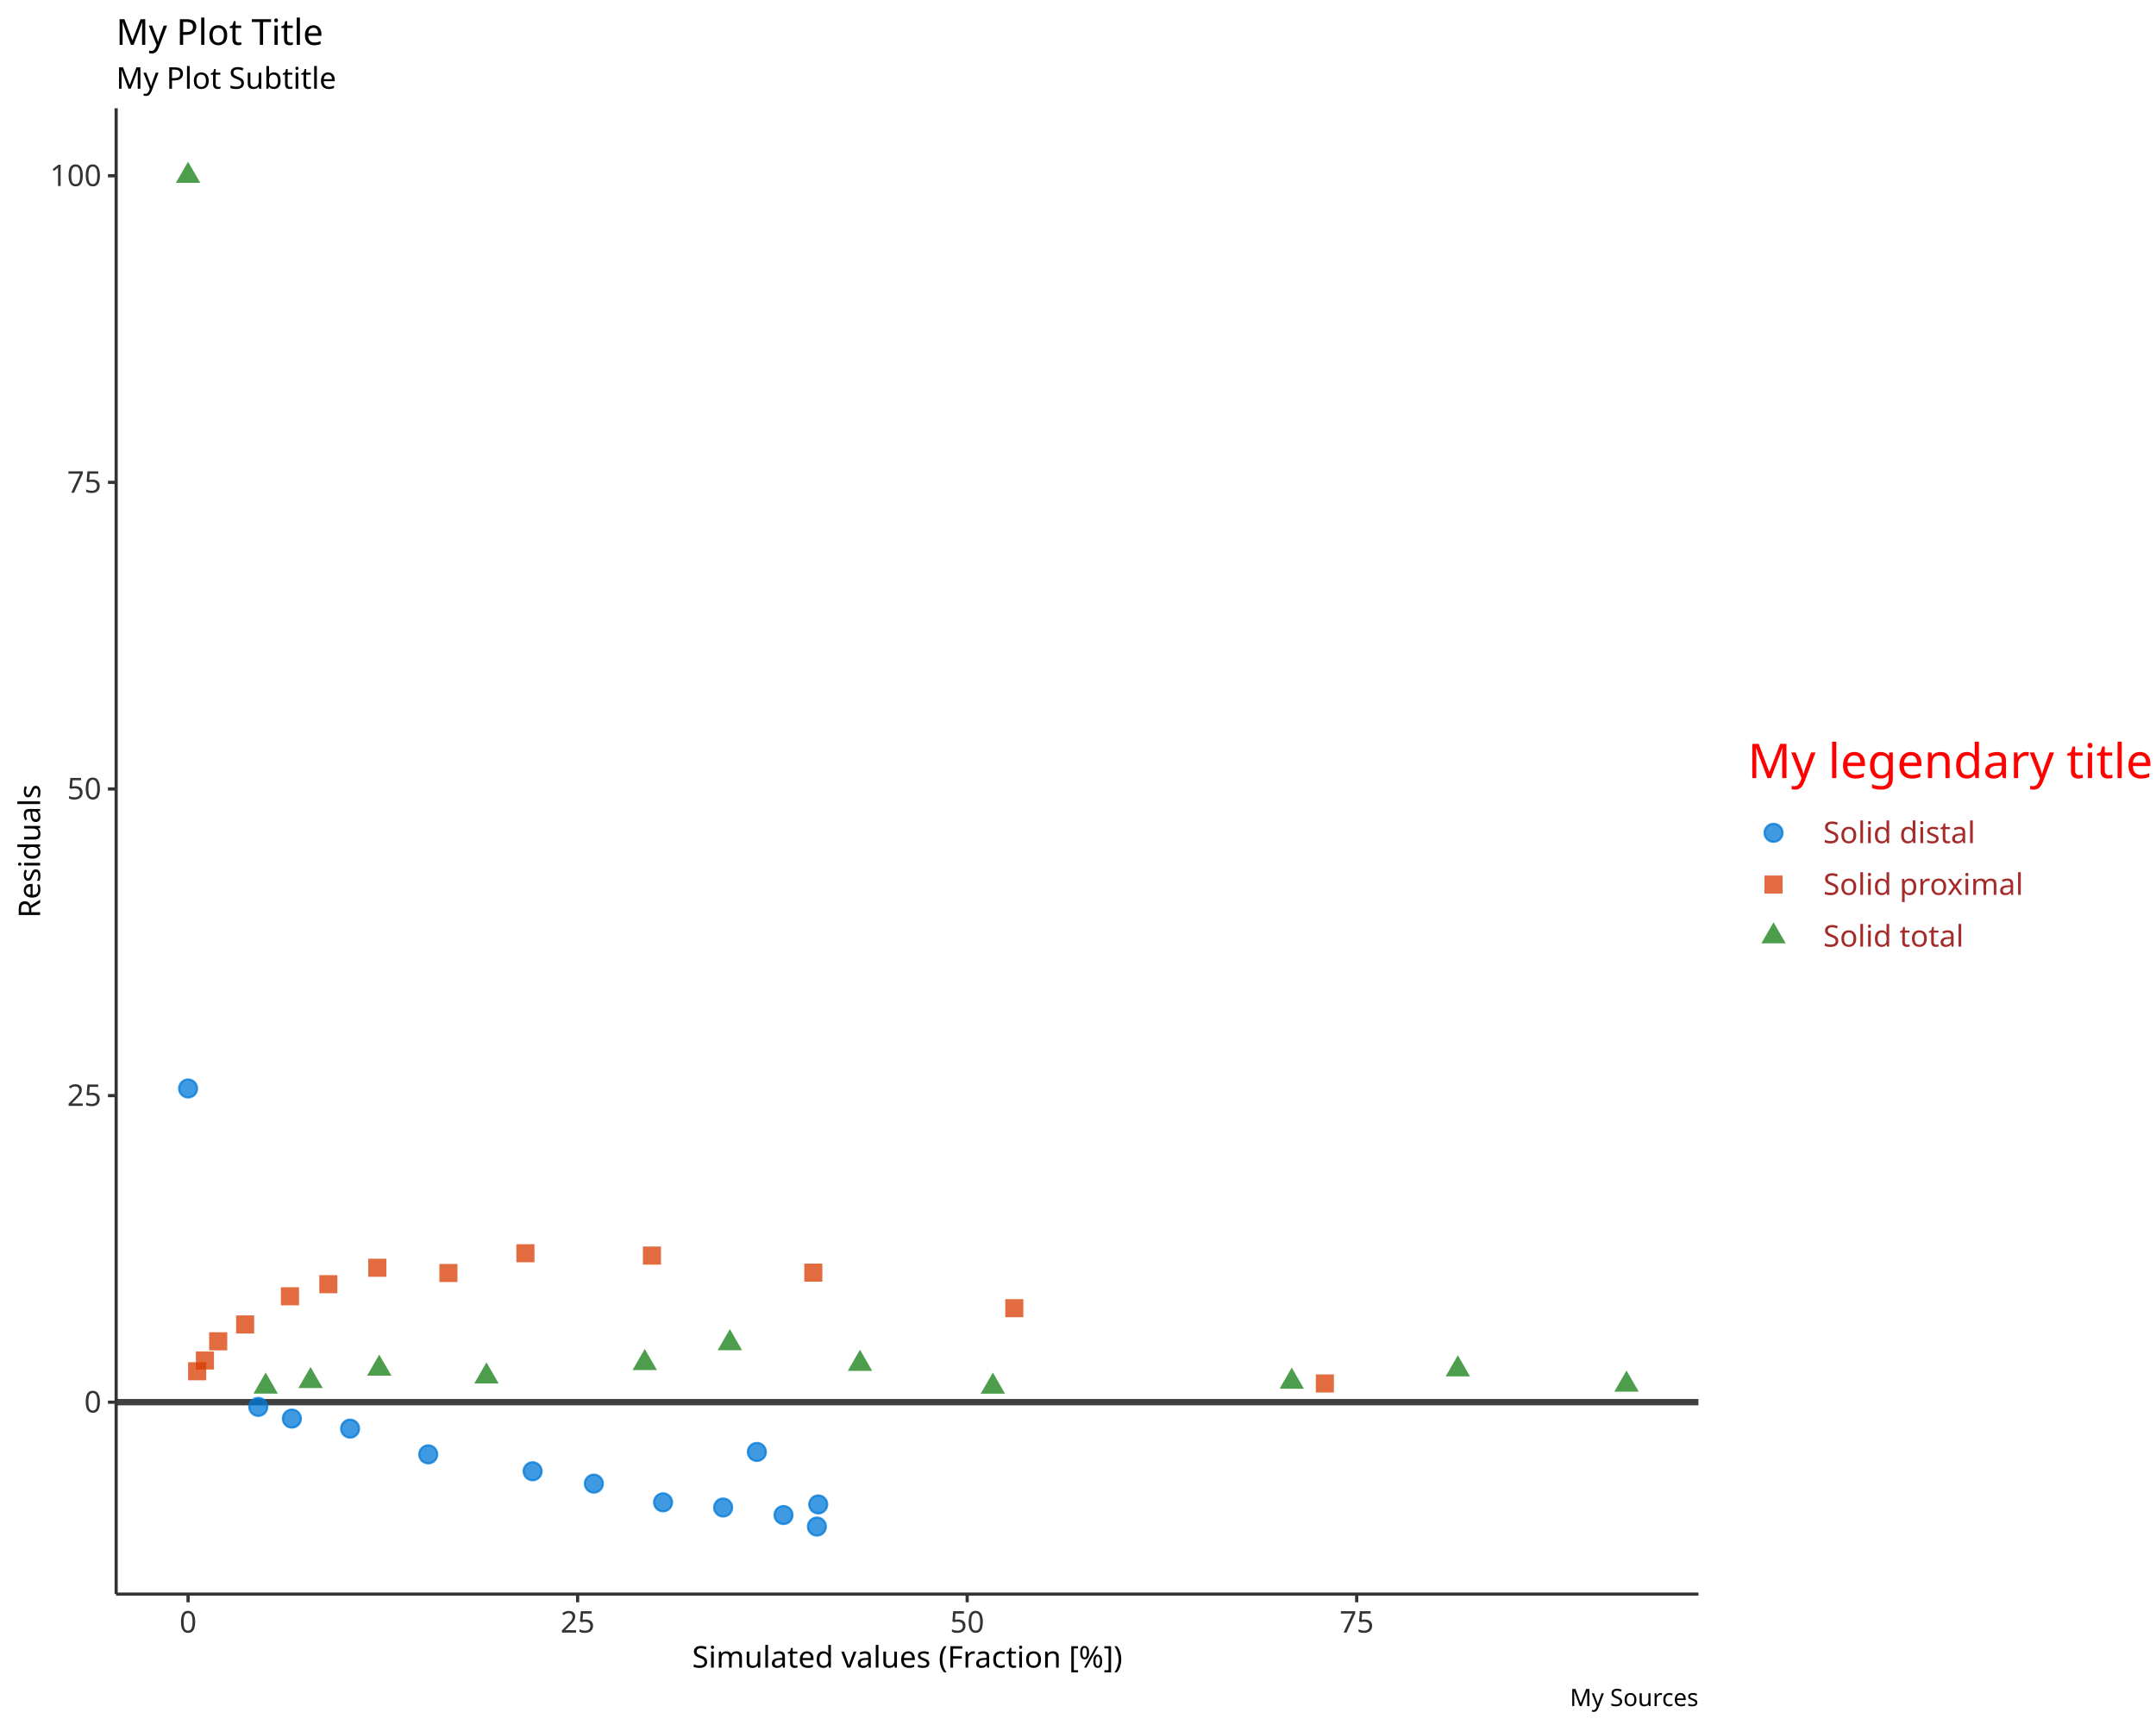
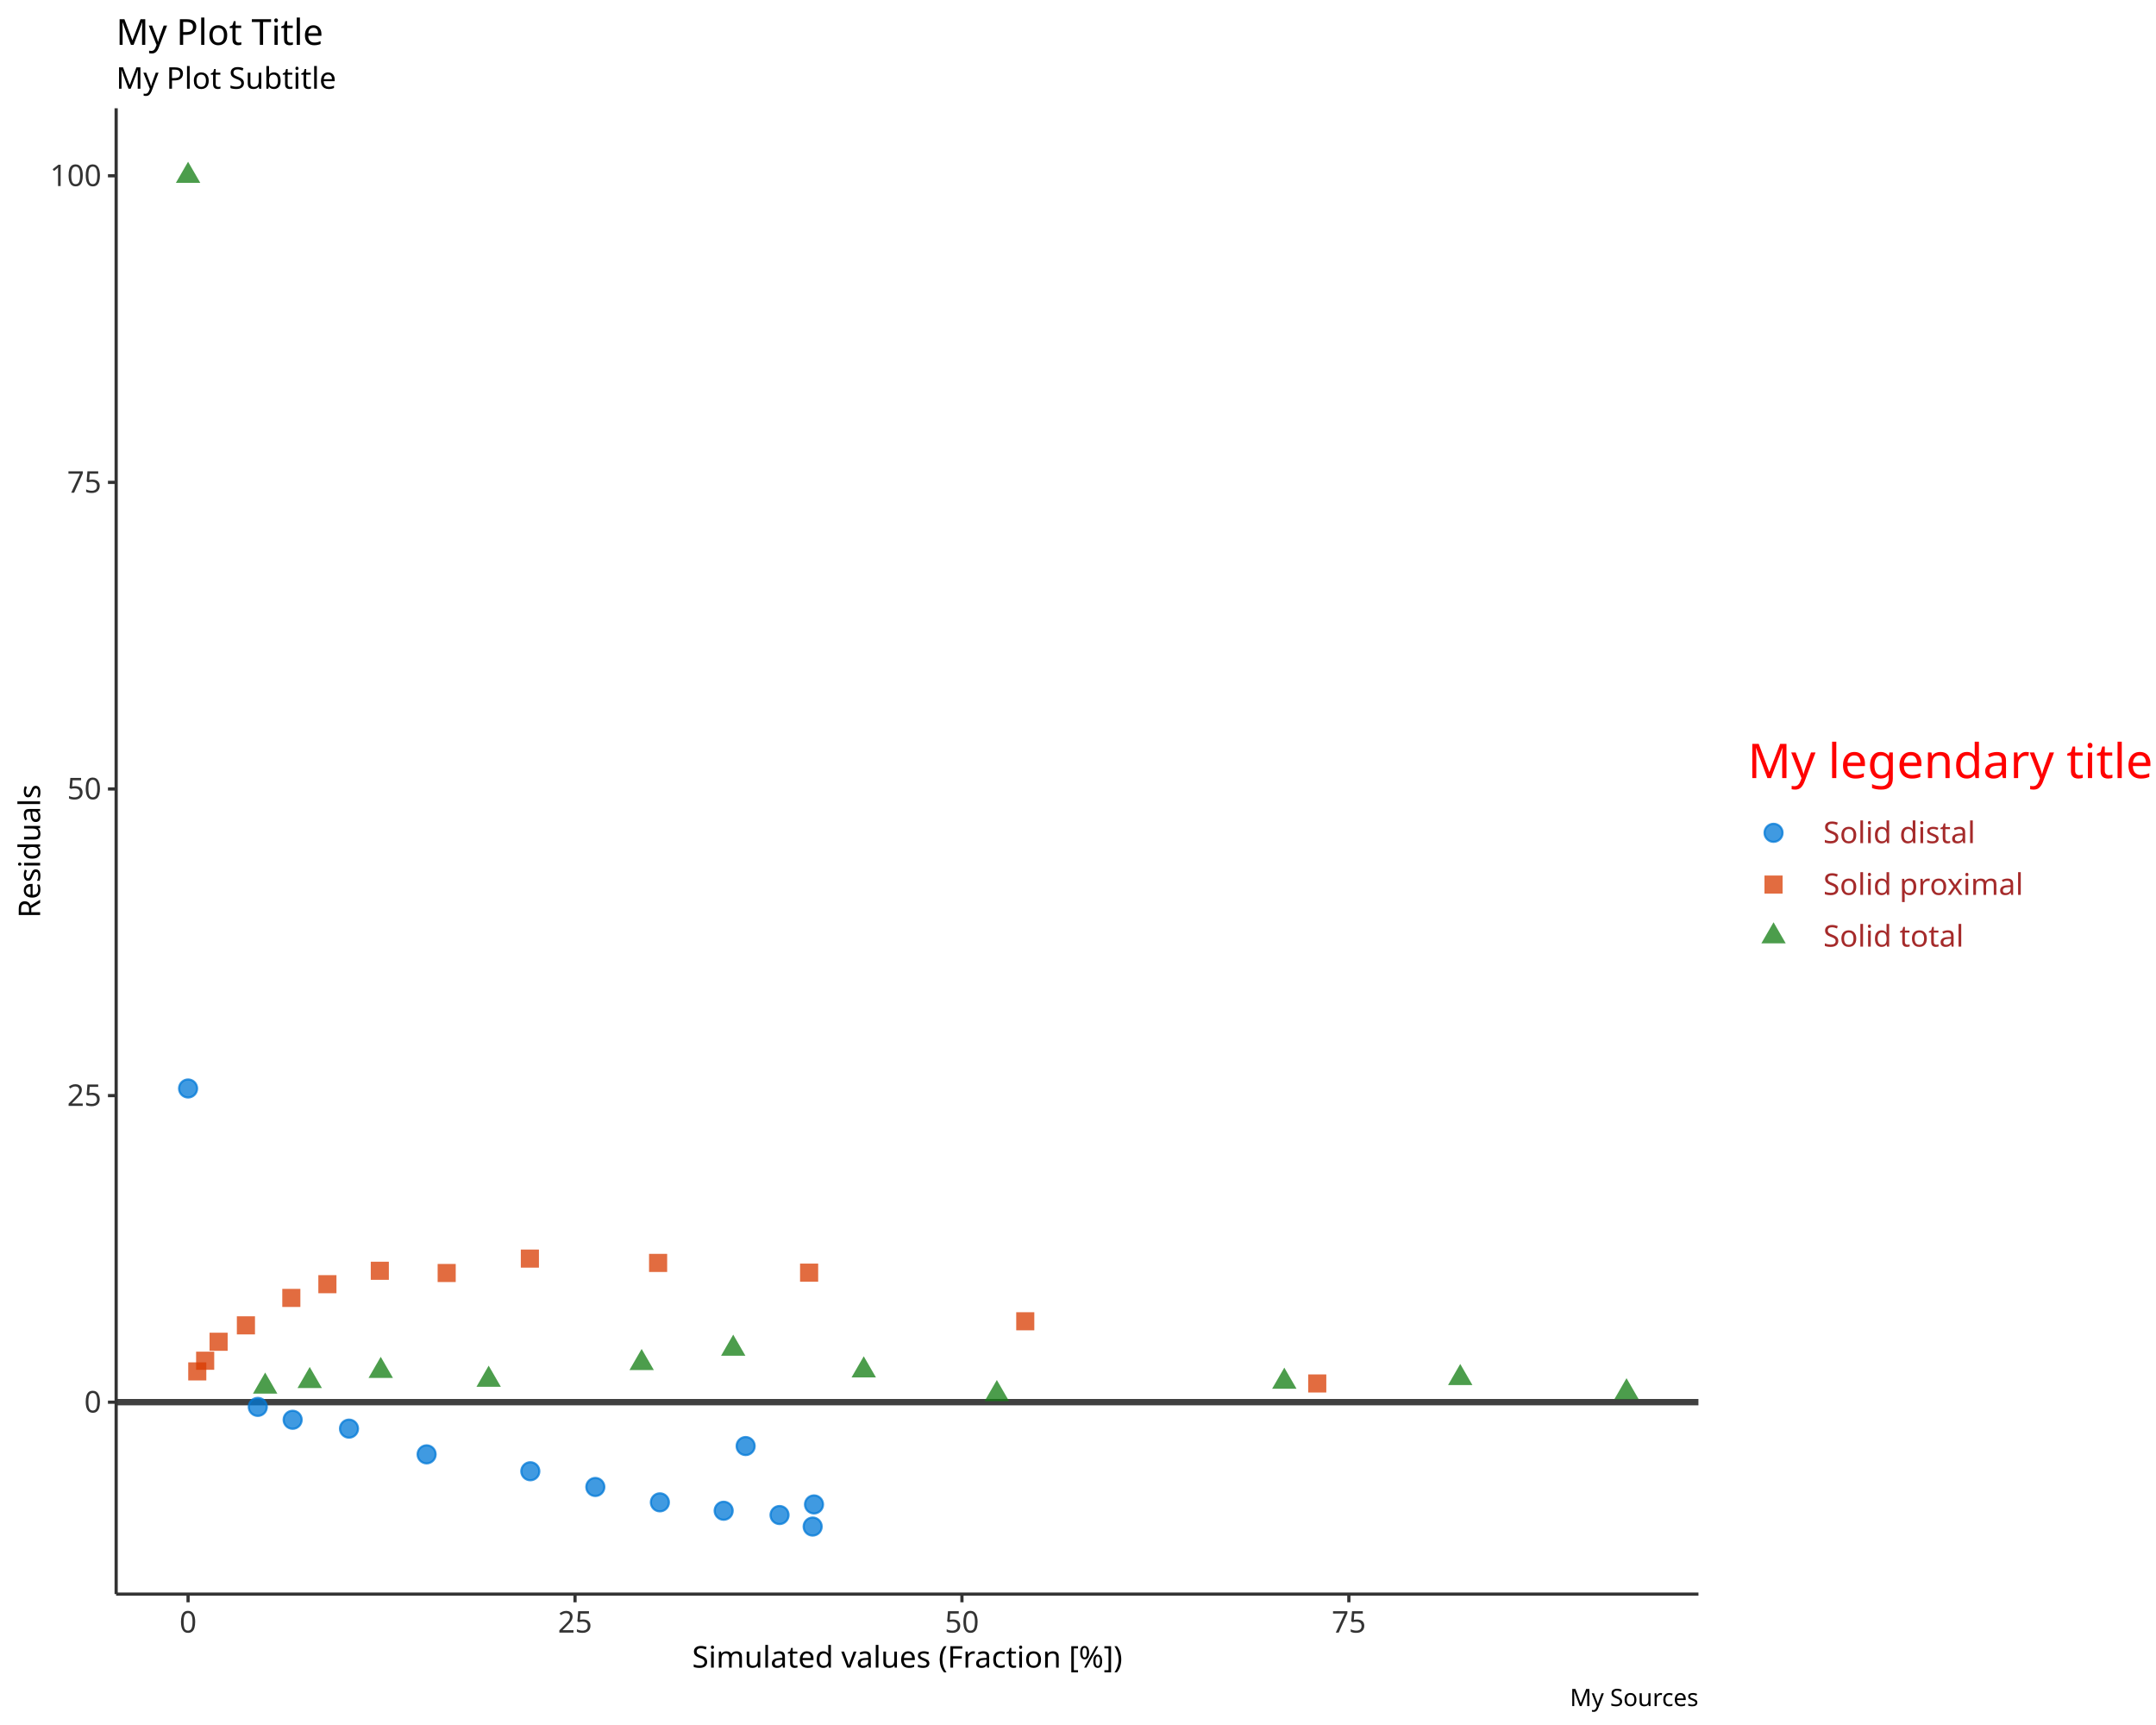
<svg xmlns="http://www.w3.org/2000/svg" class="svglite" data-engine-version="2.0" width="720.00pt" height="576.00pt" viewBox="0 0 720.00 576.00">
  <defs>
    <style type="text/css">
    .svglite line, .svglite polyline, .svglite polygon, .svglite path, .svglite rect, .svglite circle {
      fill: none;
      stroke: #000000;
      stroke-linecap: round;
      stroke-linejoin: round;
      stroke-miterlimit: 10.00;
    }
  </style>
  </defs>
  <rect width="100%" height="100%" style="stroke: none; fill: #FFFFFF;" />
  <defs>
    <clipPath id="cpMC4wMHw3MjAuMDB8MC4wMHw1NzYuMDA=">
      <rect x="0.00" y="0.00" width="720.00" height="576.00" />
    </clipPath>
  </defs>
  <g clip-path="url(#cpMC4wMHw3MjAuMDB8MC4wMHw1NzYuMDA=)">
    <rect x="0.00" y="0.00" width="720.00" height="576.00" style="stroke-width: 1.07; stroke: none; fill: #FFFFFF;" />
  </g>
  <defs>
    <clipPath id="cpMzguNzl8NTY3LjIwfDM2LjE1fDUzMi4yOQ==">
      <rect x="38.79" y="36.15" width="528.40" height="496.14" />
    </clipPath>
  </defs>
  <g clip-path="url(#cpMzguNzl8NTY3LjIwfDM2LjE1fDUzMi4yOQ==)">
    <rect x="38.79" y="36.15" width="528.40" height="496.14" style="stroke-width: 1.07; stroke: none; fill: #FFFFFF;" />
    <polyline points="38.79,519.39 567.20,519.39 " style="stroke-width: 0.53; stroke: #FFFFFF; stroke-linecap: butt;" />
    <polyline points="38.79,417.02 567.20,417.02 " style="stroke-width: 0.53; stroke: #FFFFFF; stroke-linecap: butt;" />
    <polyline points="38.79,314.64 567.20,314.64 " style="stroke-width: 0.53; stroke: #FFFFFF; stroke-linecap: butt;" />
    <polyline points="38.79,212.26 567.20,212.26 " style="stroke-width: 0.53; stroke: #FFFFFF; stroke-linecap: butt;" />
    <polyline points="38.79,109.89 567.20,109.89 " style="stroke-width: 0.53; stroke: #FFFFFF; stroke-linecap: butt;" />
-     <polyline points="127.86,532.29 127.86,36.15 " style="stroke-width: 0.53; stroke: #FFFFFF; stroke-linecap: butt;" />
-     <polyline points="257.94,532.29 257.94,36.15 " style="stroke-width: 0.53; stroke: #FFFFFF; stroke-linecap: butt;" />
-     <polyline points="388.03,532.29 388.03,36.15 " style="stroke-width: 0.53; stroke: #FFFFFF; stroke-linecap: butt;" />
-     <polyline points="518.12,532.29 518.12,36.15 " style="stroke-width: 0.53; stroke: #FFFFFF; stroke-linecap: butt;" />
+     <polyline points="127.42,532.29 127.42,36.15 " style="stroke-width: 0.53; stroke: #FFFFFF; stroke-linecap: butt;" />
+     <polyline points="256.63,532.29 256.63,36.15 " style="stroke-width: 0.53; stroke: #FFFFFF; stroke-linecap: butt;" />
+     <polyline points="385.85,532.29 385.85,36.15 " style="stroke-width: 0.53; stroke: #FFFFFF; stroke-linecap: butt;" />
+     <polyline points="515.06,532.29 515.06,36.15 " style="stroke-width: 0.53; stroke: #FFFFFF; stroke-linecap: butt;" />
  </g>
  <g clip-path="url(#cpMC4wMHw3MjAuMDB8MC4wMHw1NzYuMDA=)">
</g>
  <g clip-path="url(#cpMzguNzl8NTY3LjIwfDM2LjE1fDUzMi4yOQ==)">
</g>
  <g clip-path="url(#cpMC4wMHw3MjAuMDB8MC4wMHw1NzYuMDA=)">
</g>
  <g clip-path="url(#cpMzguNzl8NTY3LjIwfDM2LjE1fDUzMi4yOQ==)">
</g>
  <g clip-path="url(#cpMC4wMHw3MjAuMDB8MC4wMHw1NzYuMDA=)">
</g>
  <g clip-path="url(#cpMzguNzl8NTY3LjIwfDM2LjE1fDUzMi4yOQ==)">
</g>
  <g clip-path="url(#cpMC4wMHw3MjAuMDB8MC4wMHw1NzYuMDA=)">
</g>
  <g clip-path="url(#cpMzguNzl8NTY3LjIwfDM2LjE1fDUzMi4yOQ==)">
</g>
  <g clip-path="url(#cpMC4wMHw3MjAuMDB8MC4wMHw1NzYuMDA=)">
</g>
  <g clip-path="url(#cpMzguNzl8NTY3LjIwfDM2LjE1fDUzMi4yOQ==)">
</g>
  <g clip-path="url(#cpMC4wMHw3MjAuMDB8MC4wMHw1NzYuMDA=)">
</g>
  <g clip-path="url(#cpMzguNzl8NTY3LjIwfDM2LjE1fDUzMi4yOQ==)">
</g>
  <g clip-path="url(#cpMC4wMHw3MjAuMDB8MC4wMHw1NzYuMDA=)">
</g>
  <g clip-path="url(#cpMzguNzl8NTY3LjIwfDM2LjE1fDUzMi4yOQ==)">
</g>
  <g clip-path="url(#cpMC4wMHw3MjAuMDB8MC4wMHw1NzYuMDA=)">
</g>
  <g clip-path="url(#cpMzguNzl8NTY3LjIwfDM2LjE1fDUzMi4yOQ==)">
</g>
  <g clip-path="url(#cpMC4wMHw3MjAuMDB8MC4wMHw1NzYuMDA=)">
</g>
  <g clip-path="url(#cpMzguNzl8NTY3LjIwfDM2LjE1fDUzMi4yOQ==)">
</g>
  <g clip-path="url(#cpMC4wMHw3MjAuMDB8MC4wMHw1NzYuMDA=)">
</g>
  <g clip-path="url(#cpMzguNzl8NTY3LjIwfDM2LjE1fDUzMi4yOQ==)">
</g>
  <g clip-path="url(#cpMC4wMHw3MjAuMDB8MC4wMHw1NzYuMDA=)">
</g>
  <g clip-path="url(#cpMzguNzl8NTY3LjIwfDM2LjE1fDUzMi4yOQ==)">
</g>
  <g clip-path="url(#cpMC4wMHw3MjAuMDB8MC4wMHw1NzYuMDA=)">
</g>
  <g clip-path="url(#cpMzguNzl8NTY3LjIwfDM2LjE1fDUzMi4yOQ==)">
</g>
  <g clip-path="url(#cpMC4wMHw3MjAuMDB8MC4wMHw1NzYuMDA=)">
</g>
  <g clip-path="url(#cpMzguNzl8NTY3LjIwfDM2LjE1fDUzMi4yOQ==)">
</g>
  <g clip-path="url(#cpMC4wMHw3MjAuMDB8MC4wMHw1NzYuMDA=)">
</g>
  <g clip-path="url(#cpMzguNzl8NTY3LjIwfDM2LjE1fDUzMi4yOQ==)">
</g>
  <g clip-path="url(#cpMC4wMHw3MjAuMDB8MC4wMHw1NzYuMDA=)">
</g>
  <g clip-path="url(#cpMzguNzl8NTY3LjIwfDM2LjE1fDUzMi4yOQ==)">
</g>
  <g clip-path="url(#cpMC4wMHw3MjAuMDB8MC4wMHw1NzYuMDA=)">
</g>
  <g clip-path="url(#cpMzguNzl8NTY3LjIwfDM2LjE1fDUzMi4yOQ==)">
    <line x1="38.79" y1="468.21" x2="567.20" y2="468.21" style="stroke-width: 2.13; stroke: #000000; stroke-opacity: 0.75; stroke-linecap: butt;" />
    <circle cx="62.81" cy="363.46" r="3.02" style="stroke-width: 0.71; stroke: #0078D7; stroke-opacity: 0.75; fill: #0078D7; fill-opacity: 0.75;" />
-     <circle cx="252.76" cy="484.82" r="3.02" style="stroke-width: 0.71; stroke: #0078D7; stroke-opacity: 0.75; fill: #0078D7; fill-opacity: 0.75;" />
-     <circle cx="273.25" cy="502.35" r="3.02" style="stroke-width: 0.71; stroke: #0078D7; stroke-opacity: 0.75; fill: #0078D7; fill-opacity: 0.75;" />
-     <circle cx="272.80" cy="509.74" r="3.02" style="stroke-width: 0.71; stroke: #0078D7; stroke-opacity: 0.75; fill: #0078D7; fill-opacity: 0.75;" />
-     <circle cx="261.66" cy="505.89" r="3.02" style="stroke-width: 0.71; stroke: #0078D7; stroke-opacity: 0.75; fill: #0078D7; fill-opacity: 0.75;" />
-     <circle cx="241.50" cy="503.38" r="3.02" style="stroke-width: 0.71; stroke: #0078D7; stroke-opacity: 0.75; fill: #0078D7; fill-opacity: 0.75;" />
-     <circle cx="221.43" cy="501.65" r="3.02" style="stroke-width: 0.71; stroke: #0078D7; stroke-opacity: 0.75; fill: #0078D7; fill-opacity: 0.75;" />
-     <circle cx="198.32" cy="495.40" r="3.02" style="stroke-width: 0.71; stroke: #0078D7; stroke-opacity: 0.75; fill: #0078D7; fill-opacity: 0.75;" />
-     <circle cx="177.87" cy="491.27" r="3.02" style="stroke-width: 0.71; stroke: #0078D7; stroke-opacity: 0.75; fill: #0078D7; fill-opacity: 0.75;" />
-     <circle cx="143.01" cy="485.63" r="3.02" style="stroke-width: 0.71; stroke: #0078D7; stroke-opacity: 0.75; fill: #0078D7; fill-opacity: 0.75;" />
-     <circle cx="116.91" cy="477.04" r="3.02" style="stroke-width: 0.71; stroke: #0078D7; stroke-opacity: 0.75; fill: #0078D7; fill-opacity: 0.75;" />
-     <circle cx="97.47" cy="473.69" r="3.02" style="stroke-width: 0.71; stroke: #0078D7; stroke-opacity: 0.75; fill: #0078D7; fill-opacity: 0.75;" />
-     <circle cx="86.25" cy="469.78" r="3.02" style="stroke-width: 0.71; stroke: #0078D7; stroke-opacity: 0.75; fill: #0078D7; fill-opacity: 0.75;" />
-     <polygon points="439.42,464.98 445.46,464.98 445.46,458.94 439.42,458.94 " style="stroke-width: 0.71; stroke: none; fill: #D83B01; fill-opacity: 0.75;" />
-     <polygon points="335.71,439.84 341.75,439.84 341.75,433.80 335.71,433.80 " style="stroke-width: 0.71; stroke: none; fill: #D83B01; fill-opacity: 0.75;" />
-     <polygon points="268.59,427.97 274.63,427.97 274.63,421.93 268.59,421.93 " style="stroke-width: 0.71; stroke: none; fill: #D83B01; fill-opacity: 0.75;" />
-     <polygon points="214.70,422.28 220.74,422.28 220.74,416.23 214.70,416.23 " style="stroke-width: 0.71; stroke: none; fill: #D83B01; fill-opacity: 0.75;" />
-     <polygon points="172.44,421.49 178.48,421.49 178.48,415.45 172.44,415.45 " style="stroke-width: 0.71; stroke: none; fill: #D83B01; fill-opacity: 0.75;" />
-     <polygon points="146.73,428.09 152.77,428.09 152.77,422.05 146.73,422.05 " style="stroke-width: 0.71; stroke: none; fill: #D83B01; fill-opacity: 0.75;" />
-     <polygon points="122.98,426.34 129.02,426.34 129.02,420.30 122.98,420.30 " style="stroke-width: 0.71; stroke: none; fill: #D83B01; fill-opacity: 0.75;" />
-     <polygon points="106.63,431.83 112.67,431.83 112.67,425.79 106.63,425.79 " style="stroke-width: 0.71; stroke: none; fill: #D83B01; fill-opacity: 0.75;" />
-     <polygon points="93.81,435.87 99.86,435.87 99.86,429.83 93.81,429.83 " style="stroke-width: 0.71; stroke: none; fill: #D83B01; fill-opacity: 0.75;" />
-     <polygon points="78.85,445.28 84.89,445.28 84.89,439.23 78.85,439.23 " style="stroke-width: 0.71; stroke: none; fill: #D83B01; fill-opacity: 0.75;" />
-     <polygon points="69.84,450.90 75.89,450.90 75.89,444.85 69.84,444.85 " style="stroke-width: 0.71; stroke: none; fill: #D83B01; fill-opacity: 0.75;" />
-     <polygon points="65.42,457.30 71.46,457.30 71.46,451.26 65.42,451.26 " style="stroke-width: 0.71; stroke: none; fill: #D83B01; fill-opacity: 0.75;" />
-     <polygon points="62.82,460.90 68.86,460.90 68.86,454.86 62.82,454.86 " style="stroke-width: 0.71; stroke: none; fill: #D83B01; fill-opacity: 0.75;" />
+     <circle cx="249.01" cy="482.86" r="3.02" style="stroke-width: 0.71; stroke: #0078D7; stroke-opacity: 0.75; fill: #0078D7; fill-opacity: 0.75;" />
+     <circle cx="271.84" cy="502.35" r="3.02" style="stroke-width: 0.71; stroke: #0078D7; stroke-opacity: 0.75; fill: #0078D7; fill-opacity: 0.75;" />
+     <circle cx="271.39" cy="509.74" r="3.02" style="stroke-width: 0.71; stroke: #0078D7; stroke-opacity: 0.75; fill: #0078D7; fill-opacity: 0.75;" />
+     <circle cx="260.33" cy="505.89" r="3.02" style="stroke-width: 0.71; stroke: #0078D7; stroke-opacity: 0.75; fill: #0078D7; fill-opacity: 0.75;" />
+     <circle cx="241.67" cy="504.46" r="3.02" style="stroke-width: 0.71; stroke: #0078D7; stroke-opacity: 0.75; fill: #0078D7; fill-opacity: 0.75;" />
+     <circle cx="220.37" cy="501.65" r="3.02" style="stroke-width: 0.71; stroke: #0078D7; stroke-opacity: 0.75; fill: #0078D7; fill-opacity: 0.75;" />
+     <circle cx="198.81" cy="496.52" r="3.02" style="stroke-width: 0.71; stroke: #0078D7; stroke-opacity: 0.75; fill: #0078D7; fill-opacity: 0.75;" />
+     <circle cx="177.10" cy="491.27" r="3.02" style="stroke-width: 0.71; stroke: #0078D7; stroke-opacity: 0.75; fill: #0078D7; fill-opacity: 0.75;" />
+     <circle cx="142.47" cy="485.63" r="3.02" style="stroke-width: 0.71; stroke: #0078D7; stroke-opacity: 0.75; fill: #0078D7; fill-opacity: 0.75;" />
+     <circle cx="116.55" cy="477.04" r="3.02" style="stroke-width: 0.71; stroke: #0078D7; stroke-opacity: 0.75; fill: #0078D7; fill-opacity: 0.75;" />
+     <circle cx="97.73" cy="474.08" r="3.02" style="stroke-width: 0.71; stroke: #0078D7; stroke-opacity: 0.75; fill: #0078D7; fill-opacity: 0.75;" />
+     <circle cx="86.09" cy="469.78" r="3.02" style="stroke-width: 0.71; stroke: #0078D7; stroke-opacity: 0.75; fill: #0078D7; fill-opacity: 0.75;" />
+     <polygon points="436.87,464.98 442.92,464.98 442.92,458.94 436.87,458.94 " style="stroke-width: 0.71; stroke: none; fill: #D83B01; fill-opacity: 0.75;" />
+     <polygon points="339.37,444.21 345.41,444.21 345.41,438.17 339.37,438.17 " style="stroke-width: 0.71; stroke: none; fill: #D83B01; fill-opacity: 0.75;" />
+     <polygon points="267.18,427.97 273.23,427.97 273.23,421.93 267.18,421.93 " style="stroke-width: 0.71; stroke: none; fill: #D83B01; fill-opacity: 0.75;" />
+     <polygon points="216.75,424.73 222.80,424.73 222.80,418.68 216.75,418.68 " style="stroke-width: 0.71; stroke: none; fill: #D83B01; fill-opacity: 0.75;" />
+     <polygon points="173.93,423.28 179.98,423.28 179.98,417.24 173.93,417.24 " style="stroke-width: 0.71; stroke: none; fill: #D83B01; fill-opacity: 0.75;" />
+     <polygon points="146.15,428.09 152.19,428.09 152.19,422.05 146.15,422.05 " style="stroke-width: 0.71; stroke: none; fill: #D83B01; fill-opacity: 0.75;" />
+     <polygon points="123.82,427.35 129.86,427.35 129.86,421.30 123.82,421.30 " style="stroke-width: 0.71; stroke: none; fill: #D83B01; fill-opacity: 0.75;" />
+     <polygon points="106.31,431.83 112.36,431.83 112.36,425.79 106.31,425.79 " style="stroke-width: 0.71; stroke: none; fill: #D83B01; fill-opacity: 0.75;" />
+     <polygon points="94.27,436.41 100.31,436.41 100.31,430.37 94.27,430.37 " style="stroke-width: 0.71; stroke: none; fill: #D83B01; fill-opacity: 0.75;" />
+     <polygon points="79.10,445.58 85.15,445.58 85.15,439.53 79.10,439.53 " style="stroke-width: 0.71; stroke: none; fill: #D83B01; fill-opacity: 0.75;" />
+     <polygon points="69.98,451.05 76.02,451.05 76.02,445.01 69.98,445.01 " style="stroke-width: 0.71; stroke: none; fill: #D83B01; fill-opacity: 0.75;" />
+     <polygon points="65.49,457.39 71.54,457.39 71.54,451.34 65.49,451.34 " style="stroke-width: 0.71; stroke: none; fill: #D83B01; fill-opacity: 0.75;" />
+     <polygon points="62.86,460.95 68.90,460.95 68.90,454.91 62.86,454.91 " style="stroke-width: 0.71; stroke: none; fill: #D83B01; fill-opacity: 0.75;" />
    <polygon points="62.81,54.00 66.88,61.05 58.74,61.05 " style="stroke-width: 0.71; stroke: none; fill: #107C10; fill-opacity: 0.75;" />
-     <polygon points="543.18,457.64 547.25,464.69 539.11,464.69 " style="stroke-width: 0.71; stroke: none; fill: #107C10; fill-opacity: 0.75;" />
-     <polygon points="486.85,452.55 490.92,459.60 482.78,459.60 " style="stroke-width: 0.71; stroke: none; fill: #107C10; fill-opacity: 0.75;" />
-     <polygon points="431.38,456.67 435.45,463.72 427.31,463.72 " style="stroke-width: 0.71; stroke: none; fill: #107C10; fill-opacity: 0.75;" />
-     <polygon points="331.57,458.32 335.64,465.37 327.50,465.37 " style="stroke-width: 0.71; stroke: none; fill: #107C10; fill-opacity: 0.75;" />
-     <polygon points="287.19,450.69 291.26,457.74 283.12,457.74 " style="stroke-width: 0.71; stroke: none; fill: #107C10; fill-opacity: 0.75;" />
-     <polygon points="243.74,443.80 247.81,450.85 239.67,450.85 " style="stroke-width: 0.71; stroke: none; fill: #107C10; fill-opacity: 0.75;" />
-     <polygon points="215.31,450.43 219.38,457.48 211.24,457.48 " style="stroke-width: 0.71; stroke: none; fill: #107C10; fill-opacity: 0.75;" />
-     <polygon points="162.46,454.90 166.53,461.95 158.39,461.95 " style="stroke-width: 0.71; stroke: none; fill: #107C10; fill-opacity: 0.75;" />
-     <polygon points="126.65,452.32 130.72,459.36 122.58,459.36 " style="stroke-width: 0.71; stroke: none; fill: #107C10; fill-opacity: 0.75;" />
-     <polygon points="103.71,456.44 107.78,463.49 99.64,463.49 " style="stroke-width: 0.71; stroke: none; fill: #107C10; fill-opacity: 0.75;" />
-     <polygon points="88.72,458.30 92.79,465.35 84.65,465.35 " style="stroke-width: 0.71; stroke: none; fill: #107C10; fill-opacity: 0.75;" />
+     <polygon points="543.18,460.19 547.25,467.24 539.11,467.24 " style="stroke-width: 0.71; stroke: none; fill: #107C10; fill-opacity: 0.75;" />
+     <polygon points="487.65,455.44 491.72,462.49 483.58,462.49 " style="stroke-width: 0.71; stroke: none; fill: #107C10; fill-opacity: 0.75;" />
+     <polygon points="428.90,456.67 432.97,463.72 424.83,463.72 " style="stroke-width: 0.71; stroke: none; fill: #107C10; fill-opacity: 0.75;" />
+     <polygon points="332.90,460.80 336.97,467.85 328.83,467.85 " style="stroke-width: 0.71; stroke: none; fill: #107C10; fill-opacity: 0.75;" />
+     <polygon points="288.45,452.88 292.52,459.93 284.38,459.93 " style="stroke-width: 0.71; stroke: none; fill: #107C10; fill-opacity: 0.75;" />
+     <polygon points="244.86,445.65 248.93,452.70 240.80,452.70 " style="stroke-width: 0.71; stroke: none; fill: #107C10; fill-opacity: 0.75;" />
+     <polygon points="214.28,450.43 218.35,457.48 210.21,457.48 " style="stroke-width: 0.71; stroke: none; fill: #107C10; fill-opacity: 0.75;" />
+     <polygon points="163.19,456.01 167.26,463.06 159.12,463.06 " style="stroke-width: 0.71; stroke: none; fill: #107C10; fill-opacity: 0.75;" />
+     <polygon points="127.15,453.06 131.22,460.10 123.08,460.10 " style="stroke-width: 0.71; stroke: none; fill: #107C10; fill-opacity: 0.75;" />
+     <polygon points="103.43,456.44 107.50,463.49 99.36,463.49 " style="stroke-width: 0.71; stroke: none; fill: #107C10; fill-opacity: 0.75;" />
+     <polygon points="88.55,458.30 92.62,465.35 84.48,465.35 " style="stroke-width: 0.71; stroke: none; fill: #107C10; fill-opacity: 0.75;" />
  </g>
  <g clip-path="url(#cpMC4wMHw3MjAuMDB8MC4wMHw1NzYuMDA=)">
    <polyline points="38.79,532.29 38.79,36.15 " style="stroke-width: 1.07; stroke: #333333; stroke-linecap: butt;" />
    <text x="33.86" y="471.65" text-anchor="end" style="font-size: 10.00px; fill: #333333; font-family: sans;" textLength="5.56px" lengthAdjust="spacingAndGlyphs">0</text>
    <text x="33.86" y="369.27" text-anchor="end" style="font-size: 10.00px; fill: #333333; font-family: sans;" textLength="11.12px" lengthAdjust="spacingAndGlyphs">25</text>
    <text x="33.86" y="266.89" text-anchor="end" style="font-size: 10.00px; fill: #333333; font-family: sans;" textLength="11.12px" lengthAdjust="spacingAndGlyphs">50</text>
    <text x="33.86" y="164.52" text-anchor="end" style="font-size: 10.00px; fill: #333333; font-family: sans;" textLength="11.12px" lengthAdjust="spacingAndGlyphs">75</text>
    <text x="33.86" y="62.14" text-anchor="end" style="font-size: 10.00px; fill: #333333; font-family: sans;" textLength="16.69px" lengthAdjust="spacingAndGlyphs">100</text>
    <polyline points="36.05,468.21 38.79,468.21 " style="stroke-width: 1.07; stroke: #333333; stroke-linecap: butt;" />
    <polyline points="36.05,365.83 38.79,365.83 " style="stroke-width: 1.07; stroke: #333333; stroke-linecap: butt;" />
    <polyline points="36.05,263.45 38.79,263.45 " style="stroke-width: 1.07; stroke: #333333; stroke-linecap: butt;" />
    <polyline points="36.05,161.07 38.79,161.07 " style="stroke-width: 1.07; stroke: #333333; stroke-linecap: butt;" />
    <polyline points="36.05,58.70 38.79,58.70 " style="stroke-width: 1.07; stroke: #333333; stroke-linecap: butt;" />
    <polyline points="38.79,532.29 567.20,532.29 " style="stroke-width: 1.07; stroke: #333333; stroke-linecap: butt;" />
    <polyline points="62.81,535.03 62.81,532.29 " style="stroke-width: 1.07; stroke: #333333; stroke-linecap: butt;" />
-     <polyline points="192.90,535.03 192.90,532.29 " style="stroke-width: 1.07; stroke: #333333; stroke-linecap: butt;" />
-     <polyline points="322.99,535.03 322.99,532.29 " style="stroke-width: 1.07; stroke: #333333; stroke-linecap: butt;" />
-     <polyline points="453.07,535.03 453.07,532.29 " style="stroke-width: 1.07; stroke: #333333; stroke-linecap: butt;" />
+     <polyline points="192.03,535.03 192.03,532.29 " style="stroke-width: 1.07; stroke: #333333; stroke-linecap: butt;" />
+     <polyline points="321.24,535.03 321.24,532.29 " style="stroke-width: 1.07; stroke: #333333; stroke-linecap: butt;" />
+     <polyline points="450.45,535.03 450.45,532.29 " style="stroke-width: 1.07; stroke: #333333; stroke-linecap: butt;" />
    <text x="62.81" y="545.14" text-anchor="middle" style="font-size: 10.00px; fill: #333333; font-family: sans;" textLength="5.56px" lengthAdjust="spacingAndGlyphs">0</text>
-     <text x="192.90" y="545.14" text-anchor="middle" style="font-size: 10.00px; fill: #333333; font-family: sans;" textLength="11.12px" lengthAdjust="spacingAndGlyphs">25</text>
-     <text x="322.99" y="545.14" text-anchor="middle" style="font-size: 10.00px; fill: #333333; font-family: sans;" textLength="11.12px" lengthAdjust="spacingAndGlyphs">50</text>
-     <text x="453.07" y="545.14" text-anchor="middle" style="font-size: 10.00px; fill: #333333; font-family: sans;" textLength="11.12px" lengthAdjust="spacingAndGlyphs">75</text>
+     <text x="192.03" y="545.14" text-anchor="middle" style="font-size: 10.00px; fill: #333333; font-family: sans;" textLength="11.12px" lengthAdjust="spacingAndGlyphs">25</text>
+     <text x="321.24" y="545.14" text-anchor="middle" style="font-size: 10.00px; fill: #333333; font-family: sans;" textLength="11.12px" lengthAdjust="spacingAndGlyphs">50</text>
+     <text x="450.45" y="545.14" text-anchor="middle" style="font-size: 10.00px; fill: #333333; font-family: sans;" textLength="11.12px" lengthAdjust="spacingAndGlyphs">75</text>
    <text x="303.00" y="556.84" text-anchor="middle" style="font-size: 10.00px; font-family: sans;" textLength="138.95px" lengthAdjust="spacingAndGlyphs">Simulated values (Fraction [%])</text>
    <text transform="translate(13.40,284.22) rotate(-90)" text-anchor="middle" style="font-size: 10.00px; font-family: sans;" textLength="43.92px" lengthAdjust="spacingAndGlyphs">Residuals</text>
    <rect x="578.16" y="241.67" width="136.36" height="85.10" style="stroke-width: 1.07; stroke: none; fill: #FFFFFF;" />
    <text x="583.64" y="259.82" style="font-size: 16.00px; fill: #FF0000; font-family: sans;" textLength="125.40px" lengthAdjust="spacingAndGlyphs">My legendary title</text>
    <rect x="583.64" y="269.45" width="17.28" height="17.28" style="stroke-width: 1.07; stroke: none; fill: #FFFFFF;" />
    <circle cx="592.28" cy="278.09" r="3.02" style="stroke-width: 0.71; stroke: #0078D7; stroke-opacity: 0.75; fill: #0078D7; fill-opacity: 0.75;" />
    <rect x="583.64" y="286.73" width="17.28" height="17.28" style="stroke-width: 1.07; stroke: none; fill: #FFFFFF;" />
    <polygon points="589.25,298.39 595.30,298.39 595.30,292.35 589.25,292.35 " style="stroke-width: 0.71; stroke: none; fill: #D83B01; fill-opacity: 0.75;" />
    <rect x="583.64" y="304.01" width="17.28" height="17.28" style="stroke-width: 1.07; stroke: none; fill: #FFFFFF;" />
    <polygon points="592.28,307.95 596.35,315.00 588.21,315.00 " style="stroke-width: 0.71; stroke: none; fill: #107C10; fill-opacity: 0.75;" />
    <text x="608.89" y="281.53" style="font-size: 10.00px; fill: #A52A2A; font-family: sans;" textLength="48.36px" lengthAdjust="spacingAndGlyphs">Solid distal</text>
    <text x="608.89" y="298.81" style="font-size: 10.00px; fill: #A52A2A; font-family: sans;" textLength="62.81px" lengthAdjust="spacingAndGlyphs">Solid proximal</text>
    <text x="608.89" y="316.09" style="font-size: 10.00px; fill: #A52A2A; font-family: sans;" textLength="43.91px" lengthAdjust="spacingAndGlyphs">Solid total</text>
    <text x="38.79" y="29.63" style="font-size: 10.00px; font-family: sans;" textLength="69.48px" lengthAdjust="spacingAndGlyphs">My Plot Subtitle</text>
    <text x="38.79" y="14.98" style="font-size: 12.00px; font-family: sans;" textLength="66.02px" lengthAdjust="spacingAndGlyphs">My Plot Title</text>
    <text x="567.20" y="569.69" text-anchor="end" style="font-size: 8.00px; font-family: sans;" textLength="42.25px" lengthAdjust="spacingAndGlyphs">My Sources</text>
  </g>
</svg>
